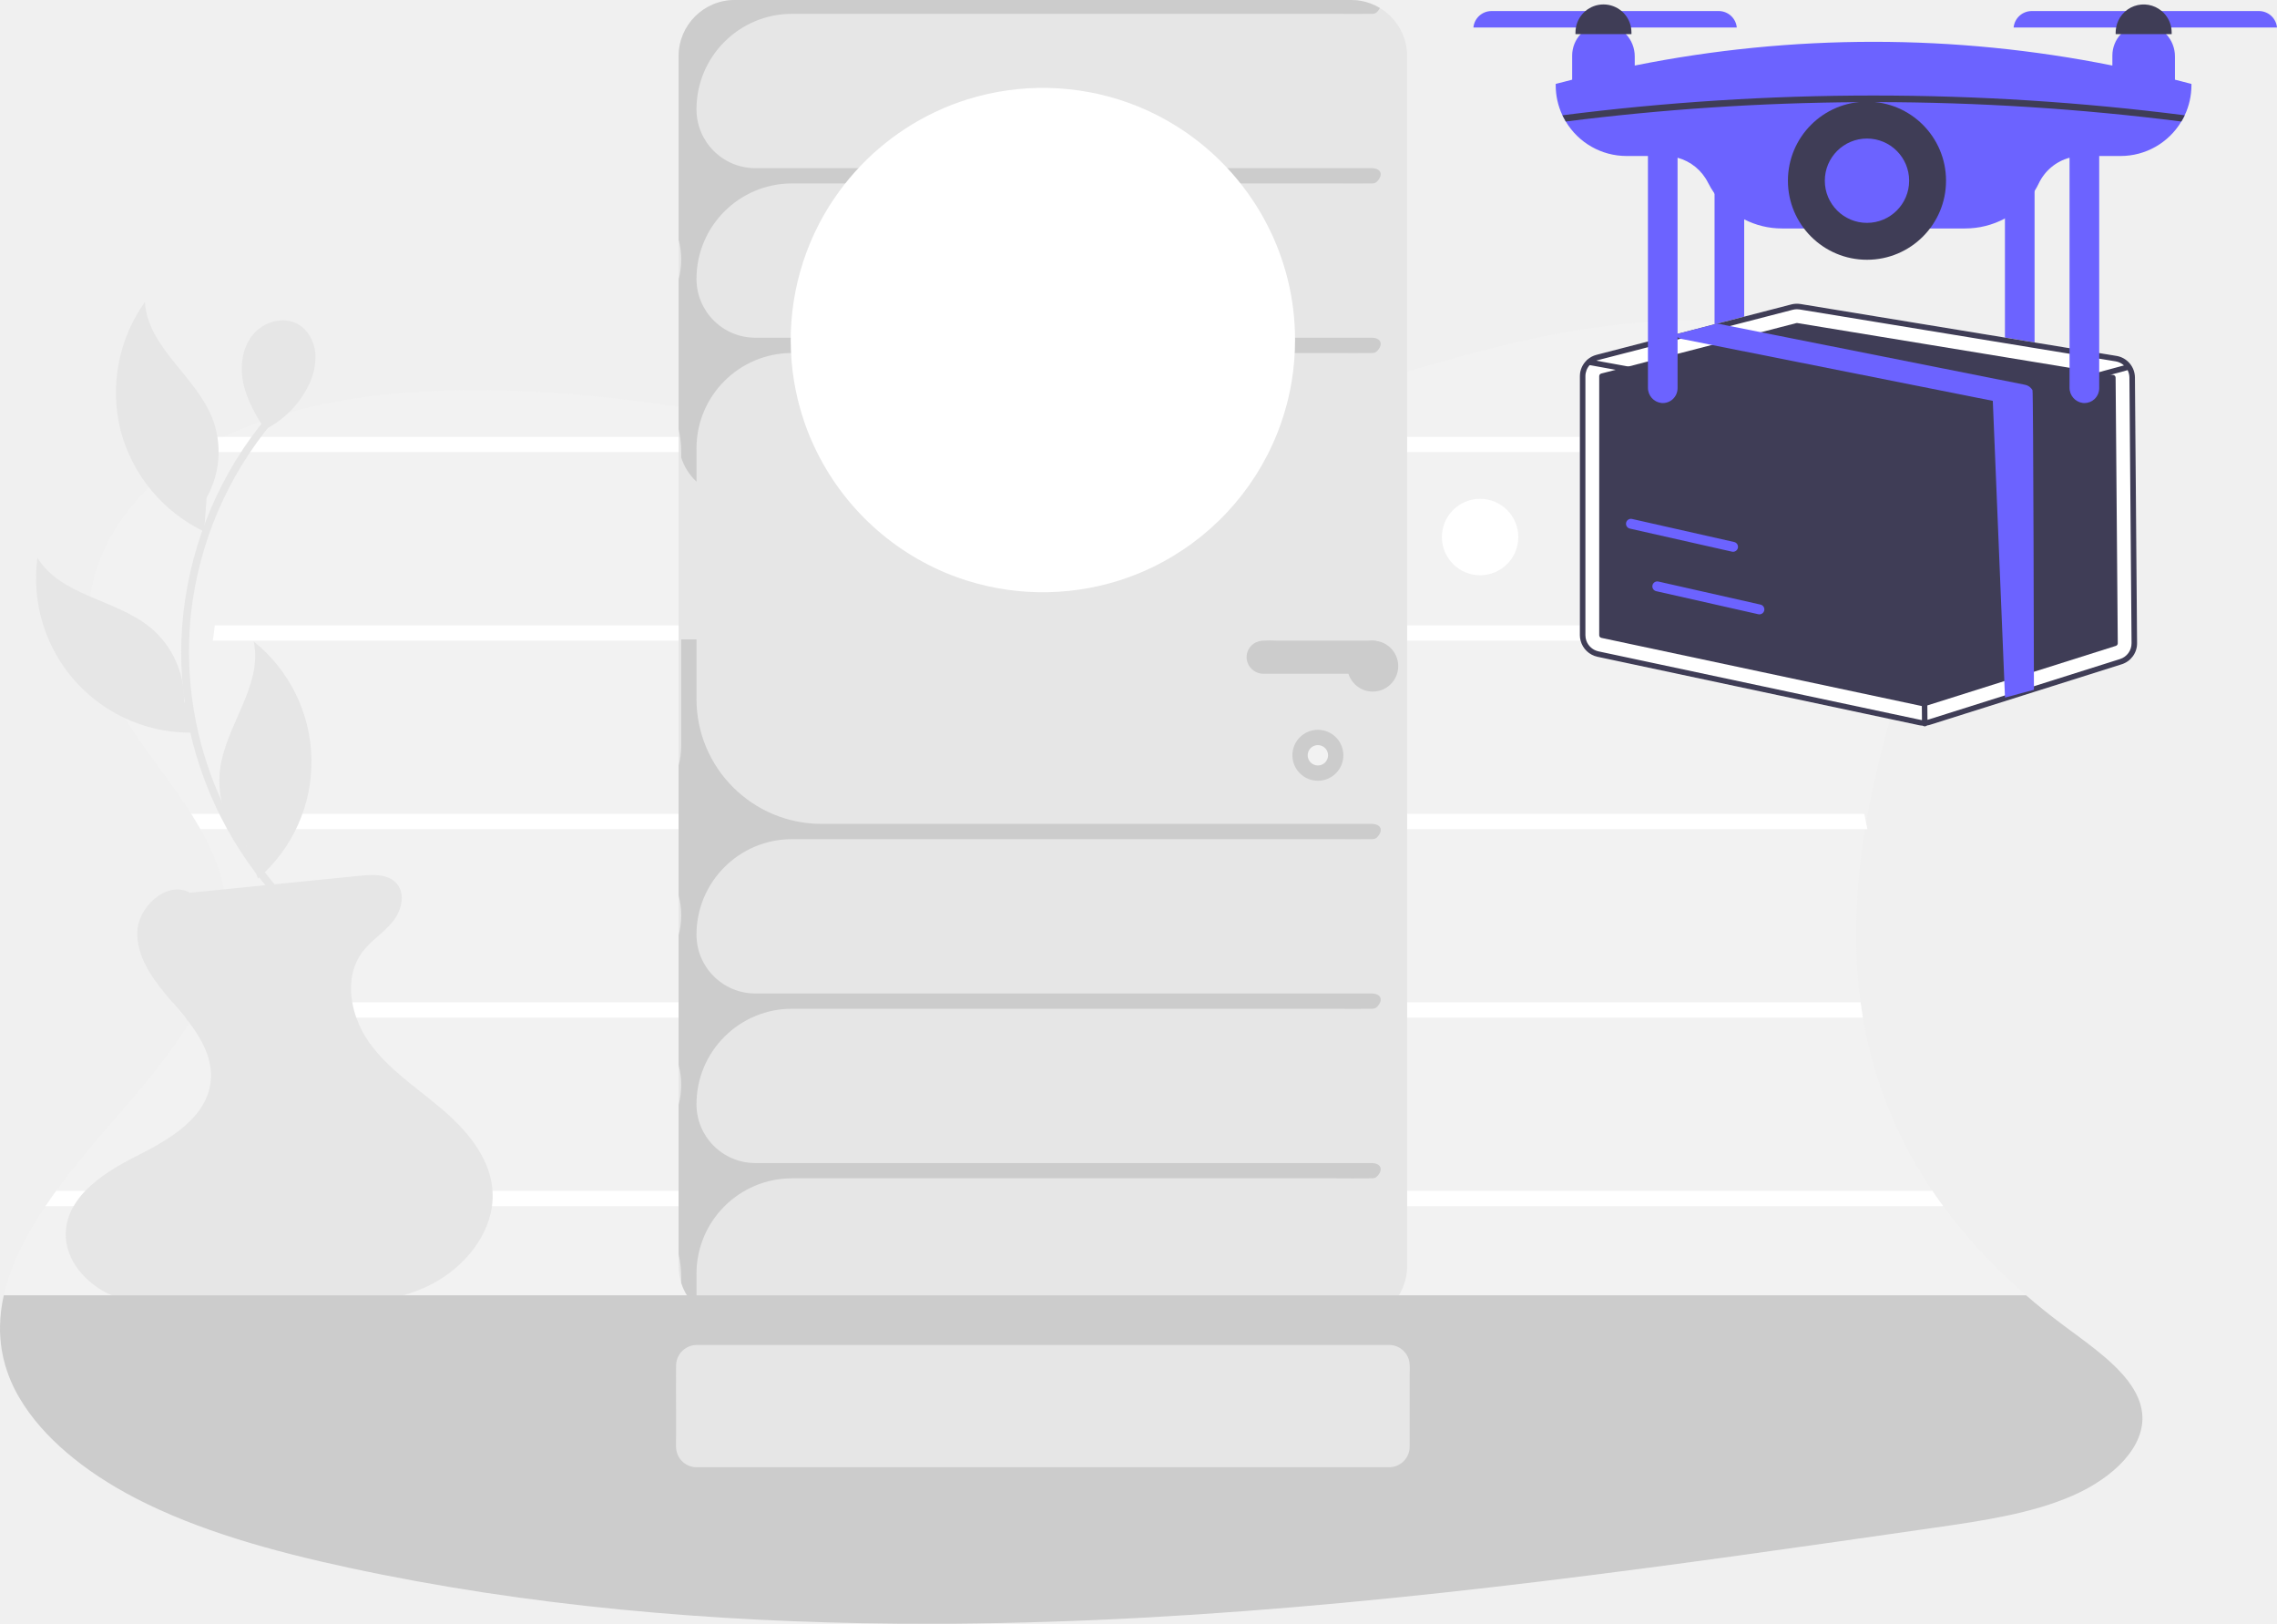
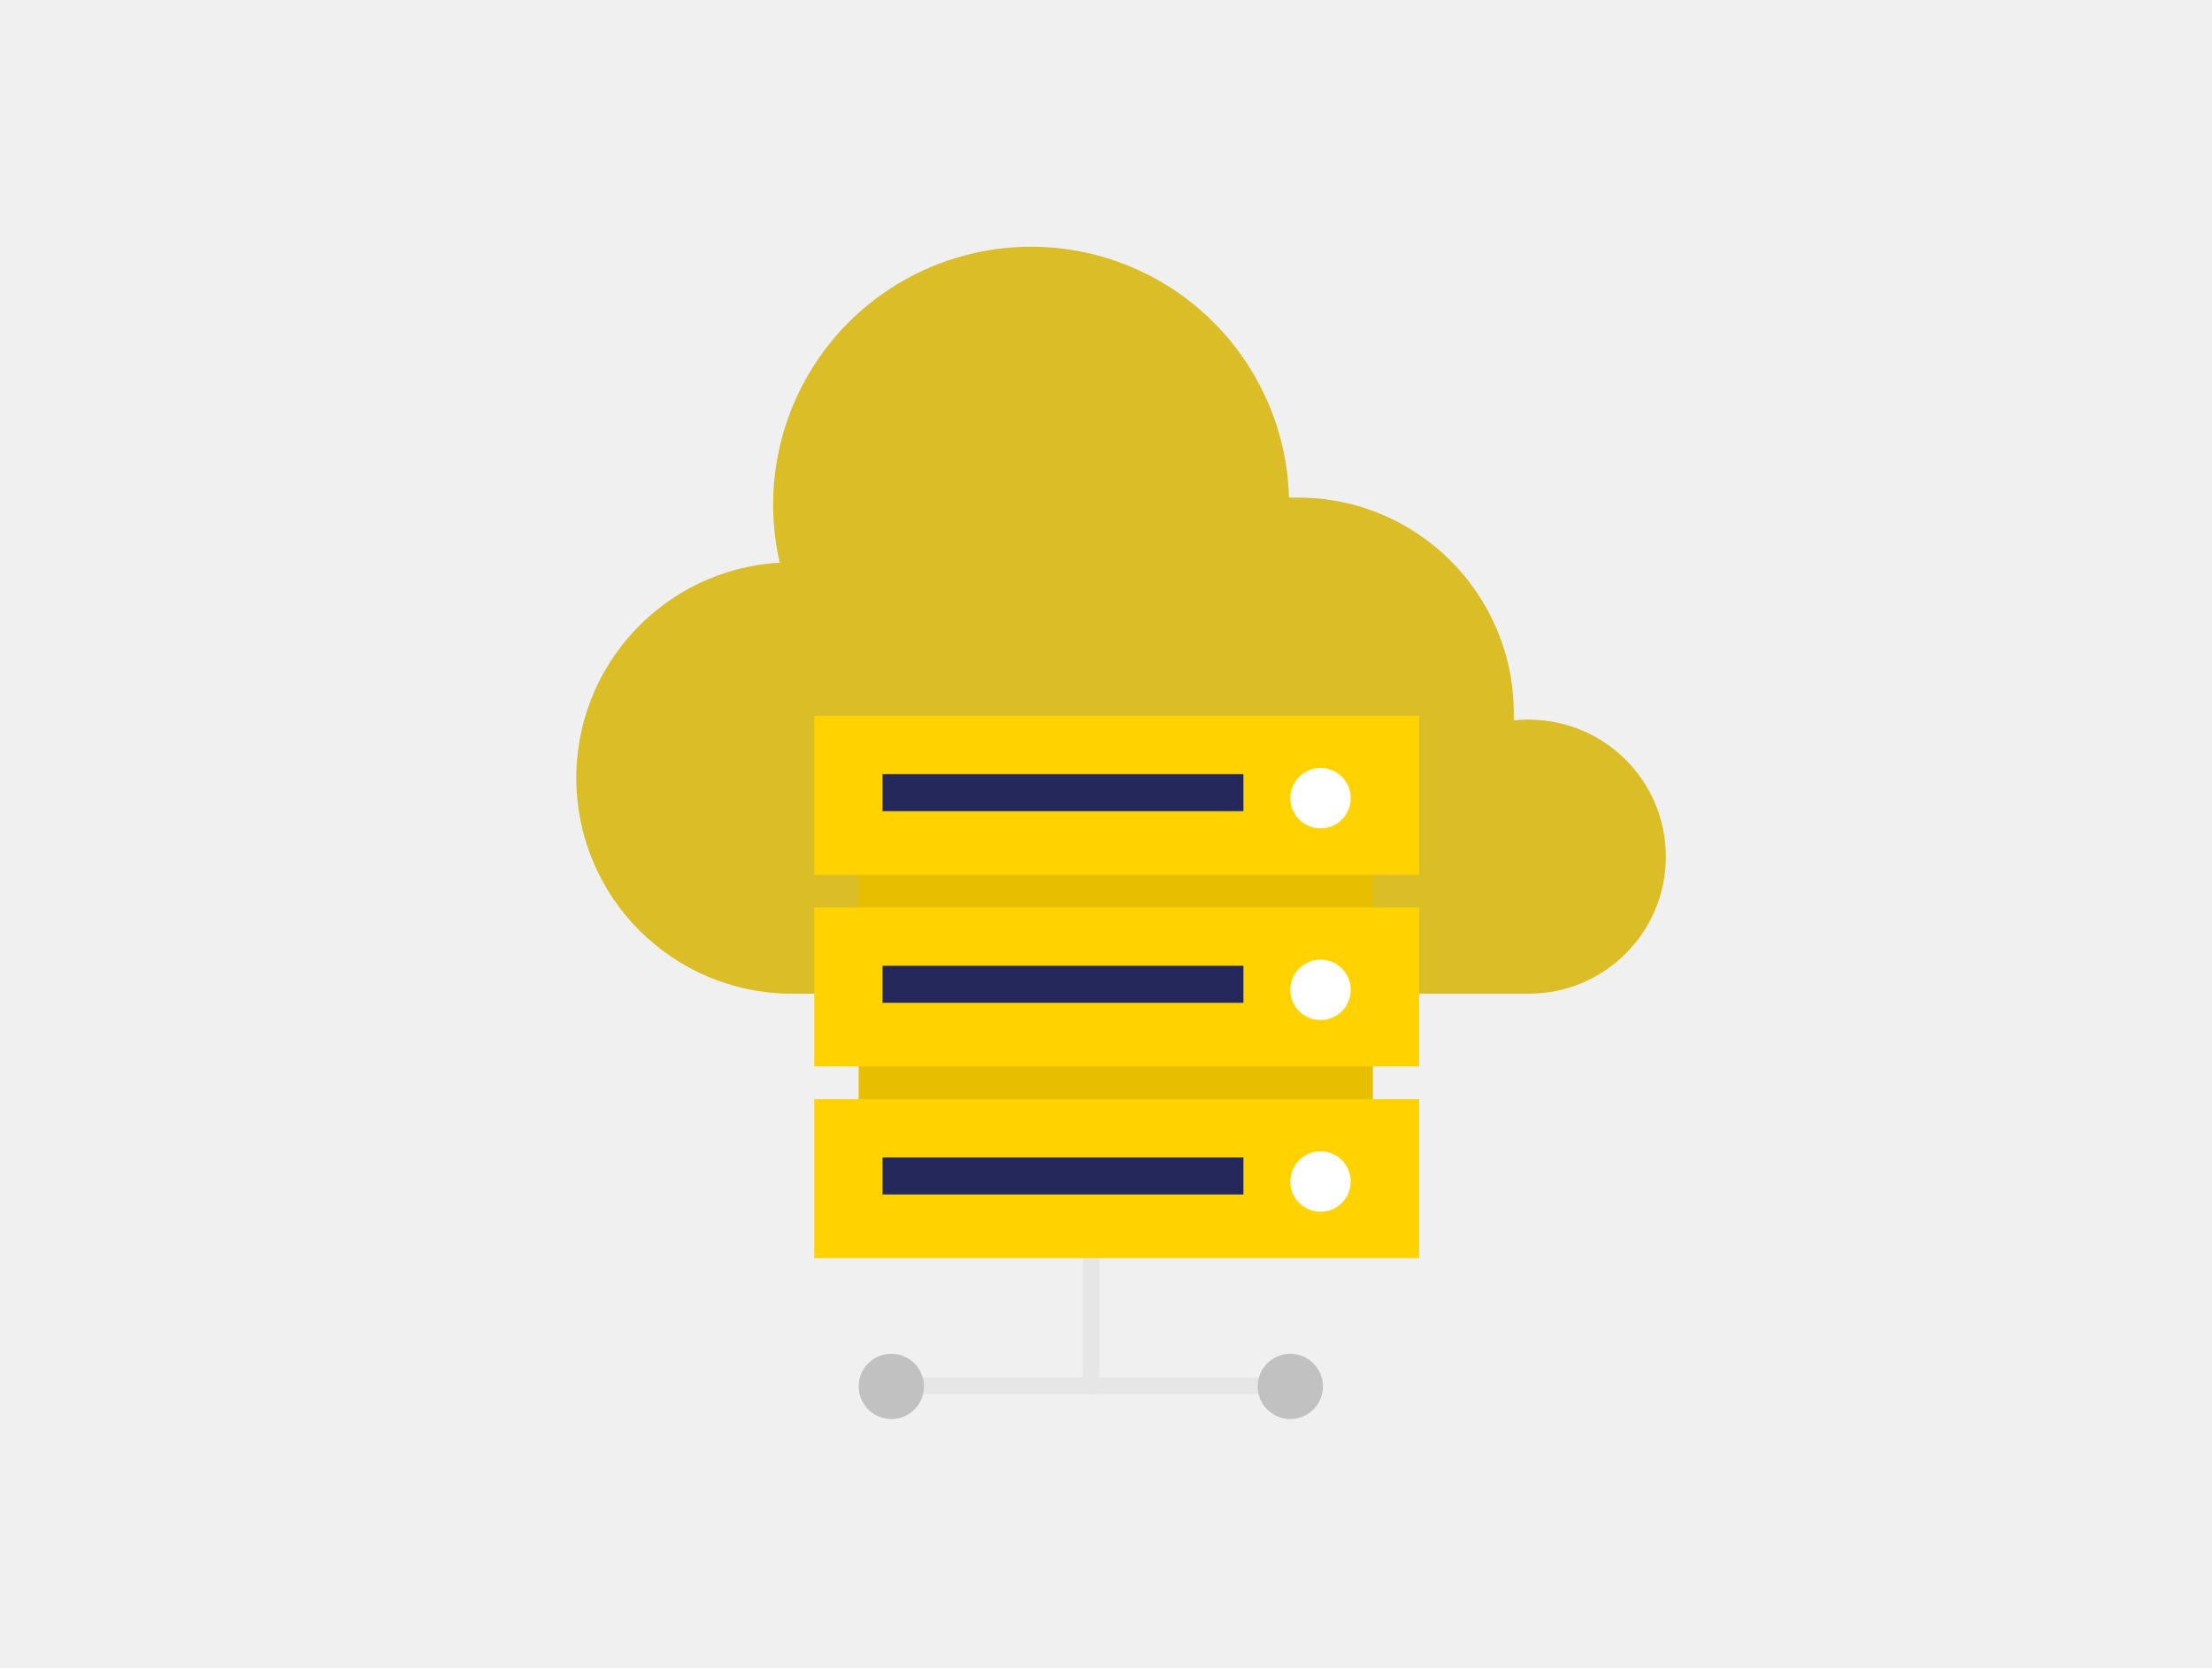
- <svg xmlns="http://www.w3.org/2000/svg" data-name="Layer 1" width="893.917" height="637.46" viewBox="0 0 893.917 637.46">
-   <path d="M968.63,771.32c-16.08,7.03-35.19,9.85-53.84,12.53C811.9,798.68,708.68,813.54,603.9,819.23q-37.335,2.04-74.92,2.37c-1.67.01-3.34.02-5.01.02q-8.07.03-16.15-.03c-73.25-.57-146.27-6.93-216.03-21.98-29.69-6.4-59.07-14.5-83.89-27.41-19.63-10.21-36.29-23.74-45.39-39.34a55.949,55.949,0,0,1-5.55-12.79A51.433,51.433,0,0,1,155.03,708.77c-.09-1.38-.12-2.76-.08-4.13a59.37,59.37,0,0,1,1.47-11.97c2.64-11.85,8.63-23.52,16.24-34.84.04-.05.07-.11.11-.16q1.335-1.995,2.75-3.97c.48-.68.97-1.36,1.46-2.03,6.13-8.44,13.02-16.67,19.91-24.6,5.73-6.6,11.55-13.33,17.07-20.18q1.65-2.055,3.27-4.13a204.726,204.726,0,0,0,12.06-17.05c.42-.68.84-1.36,1.25-2.04q1.8-2.985,3.41-6a85.884,85.884,0,0,0,8.32-21.72c.31-1.37.57-2.75.77-4.13a55.339,55.339,0,0,0,.06-16.9c-.08-.54-.17-1.08-.28-1.61-1.5-8.17-4.86-15.99-9.21-23.64-.88-1.56-1.81-3.11-2.77-4.66-.28-.45-.55-.89-.84-1.34q-.885-1.395-1.8-2.79c-7.72-11.71-16.98-23.16-24.45-34.97a125.051,125.051,0,0,1-6.7-11.83c-.67-1.37-1.31-2.75-1.89-4.13a69.799,69.799,0,0,1-3.27-9.29,56.775,56.775,0,0,1-1.48-22.25v-.01a62.926,62.926,0,0,1,4.02-15.26c.56-1.39,1.16-2.77,1.82-4.13a81.65,81.65,0,0,1,17.2-23.47,101.99,101.99,0,0,1,18.15-13.87c.74-.46,1.5-.9,2.26-1.34q3.225-1.86,6.59-3.52,1.155-.6,2.31-1.14a149.144,149.144,0,0,1,14.28-5.92c.54-.2,1.08-.39,1.63-.57,1.14-.4,2.29-.78,3.44-1.15,2.02-.66,4.07-1.27,6.14-1.85,42.52-12.04,93.85-10.24,140.22-4.11q6.435.855,12.88,1.79c3.36.47,6.72.97,10.09,1.48,13.26,1.99,26.53,4.11,39.82,6.08,10.44,1.55,20.89,3.01,31.35,4.25a481.326,481.326,0,0,0,56.83,3.76c9.74,0,19.49-.39,29.25-1.3q9.81-.915,19.43-2.46a462.192,462.192,0,0,0,51.66-11.61c10.62-2.94,21.13-6.09,31.59-9.23q7.965-2.4,15.98-4.77,7.8-2.31,15.65-4.51c8.87-2.48,17.81-4.81,26.85-6.89a350.271,350.271,0,0,1,44.07-7.44q3.96-.39,7.97-.66,5.79-.39,11.63-.5c4.84-.11,9.69-.07,14.52.14,1.39.05,2.77.12,4.16.2q3.36.21,6.69.51c.27.02.53.05.79.07,4.62.44,9.19,1.03,13.68,1.78a146.238,146.238,0,0,1,35.54,10.32l.03.01q4.095,1.815,7.94,3.93a78.988,78.988,0,0,1,13.26,9.12,66.073,66.073,0,0,1,9.67,10.12c.48.62.94,1.25,1.37,1.88,10.16,14.41,12.14,31.32,1.78,45.53l.41-4.04c-1.18,3.12-2.37,6.25-3.54,9.38-.52,1.37-1.04,2.75-1.55,4.13q-3.585,9.57-7.04,19.23v.04c-.72,1.99-1.42,3.94-2.11,5.94v.04c-2.52,7.17-4.94,14.34-7.22,21.56-.43,1.37-.87,2.75-1.29,4.13q-.78,2.535-1.54,5.07-.78,2.595-1.53,5.21c-.2.69-.39,1.39-.59,2.09-3.25,11.46-6.06,22.95-8.25,34.43-.27,1.38-.52,2.76-.77,4.13-.13.74-.26,1.49-.39,2.23-.14.81-.27,1.62-.4,2.43a256.251,256.251,0,0,0-3.52,42.15c0,1.38.02,2.76.05,4.13a197.179,197.179,0,0,0,1.7,21.72q.405,3,.91,6a173.393,173.393,0,0,0,4.33,19.09c.39,1.38.81,2.76,1.24,4.13a169.761,169.761,0,0,0,13.13,30.74q3.915,7.125,8.59,14.04c.46.68.92,1.36,1.39,2.03q1.38,1.995,2.84,3.97c.04.05.08.11.12.16a214.828,214.828,0,0,0,32.43,34.84q6.675,5.805,13.96,11.26c.31.23.63.47.94.71,1.84,1.36,3.72,2.74,5.59,4.13,9.83,7.3,19.57,15,23.44,24.09a21.042,21.042,0,0,1,1.63,6.05C997.36,751.99,984.71,764.28,968.63,771.32Z" transform="translate(-154.9326 -184.17)" fill="#f2f2f2" />
-   <path d="M884.914,355.673c-.27,2-.52,4-.77,6h-657.09c-.85-2.01-1.74-4.01-2.64-6Z" transform="translate(-154.9326 -184.17)" fill="#fff" />
-   <path d="M879.884,435.673h-641.4c.31-1.99.57-4,.77-6h640.58Q879.834,432.673,879.884,435.673Z" transform="translate(-154.9326 -184.17)" fill="#fff" />
-   <path d="M888.06,509.67H233.61c-.88-1.56-1.81-3.11-2.77-4.66-.28-.45-.55-.89-.84-1.34H886.82q.345,1.785.72,3.57C887.71,508.05,887.89,508.86,888.06,509.67Z" transform="translate(-154.9326 -184.17)" fill="#fff" />
-   <path d="M886.28,583.67H227.71c-1.16-1.45-2.35-2.87-3.54-4.24-.5-.58-1.01-1.17-1.52-1.76H885.37Q885.775,580.67,886.28,583.67Z" transform="translate(-154.9326 -184.17)" fill="#fff" />
-   <path d="M917.8,657.67H172.77q1.335-1.995,2.75-3.97c.48-.68.97-1.36,1.46-2.03H913.57c.46.68.92,1.36,1.39,2.03Q916.34,655.695,917.8,657.67Z" transform="translate(-154.9326 -184.17)" fill="#fff" />
-   <path d="M699.72,189.53a21.34,21.34,0,0,0-2.78-2.04v-.01a2.54,2.54,0,0,0-.28-.16,21.244,21.244,0,0,0-3.52-1.72,21.679,21.679,0,0,0-7.79-1.43h-242a22.026,22.026,0,0,0-22,22v475a21.781,21.781,0,0,0,1.01,6.59c.07.23.15.46.23.68.06.18.12.35.19.52a19.119,19.119,0,0,0,1.17,2.56c.21.39.43.77.66,1.15.21.35.43.68.67,1.01q.165.255.36.51a.209.209,0,0,0,.06.08c.21.29.43.58.67.86.37.45.76.89,1.16,1.3.27.29.55.56.83.82a21.934,21.934,0,0,0,14.99,5.92h242a22.011,22.011,0,0,0,22-22v-475A21.94,21.94,0,0,0,699.72,189.53Z" transform="translate(-154.9326 -184.17)" fill="#e6e6e6" />
-   <path d="M693.85,435.67h-.03c-.68-.02-1.36,0-2.04,0H656.5a52.211,52.211,0,0,0-5.87,0,7.388,7.388,0,0,0-3.49,1.16,6.545,6.545,0,0,0-2.82,5.34,6.629,6.629,0,0,0,6.65,6.5c1,.02,2.01,0,3.01,0h35.57c3.78,0,8.12.48,10.11-3.65A6.573,6.573,0,0,0,693.85,435.67Z" transform="translate(-154.9326 -184.17)" fill="#ccc" />
-   <circle cx="517.381" cy="296.503" r="10" fill="#ccc" />
-   <circle cx="517.381" cy="296.503" r="4" fill="#f2f2f2" />
-   <path d="M439.344,591.163a37.323,37.323,0,0,0-10.98,26.5,23.093,23.093,0,0,0,23.09,23.09h241.82c3.72,0,4.88,2.41,2.37,5.15-.91.99-1.89.83-2.87.85-4.45.08-8.92,0-13.38,0h-213.55a37.482,37.482,0,0,0-37.48,37.49v13.01a21.996,21.996,0,0,1-6-9.49v-2.26a38.933,38.933,0,0,0-1.01-8.83v-58.82a30.614,30.614,0,0,0,1.01-7.83,29.691,29.691,0,0,0-1.01-7.71v-51.03a30.671,30.671,0,0,0,1.01-7.83,29.691,29.691,0,0,0-1.01-7.71v-51.04a30.671,30.671,0,0,0,1.01-7.83v-41.69h6v23.36a49.062,49.062,0,0,0,49.06,49.06h215.87c3.72,0,4.89,2.41,2.37,5.15-.92.99-1.91.84-2.89.85-4.45.08-8.92,0-13.38,0h-213.55a37.488,37.488,0,0,0-37.48,37.49,23.093,23.093,0,0,0,23.09,23.09h241.82c3.72,0,4.88,2.4,2.37,5.15-.91.99-1.89.83-2.87.85-4.45.08-8.92,0-13.38,0h-213.55A37.324,37.324,0,0,0,439.344,591.163Z" transform="translate(-154.9326 -184.17)" fill="#ccc" />
-   <path d="M695.644,321.903c-.91.99-1.89.83-2.87.85-4.45.08-8.92,0-13.38,0h-213.55a37.482,37.482,0,0,0-37.48,37.49v13.01a21.996,21.996,0,0,1-6-9.49v-2.26a38.933,38.933,0,0,0-1.01-8.83v-58.82a30.614,30.614,0,0,0,1.01-7.83,29.691,29.691,0,0,0-1.01-7.71v-72.14a22.026,22.026,0,0,1,22-22h242a21.679,21.679,0,0,1,7.79,1.43,21.239,21.239,0,0,1,3.52,1.72,5.661,5.661,0,0,1-1,1.43c-.92.99-1.91.84-2.89.85-4.45.08-8.92,0-13.38,0h-213.55a37.488,37.488,0,0,0-37.48,37.49,23.093,23.093,0,0,0,23.09,23.09h241.82c3.72,0,4.88,2.4,2.37,5.15-.91.99-1.89.83-2.87.85-4.45.08-8.92,0-13.38,0h-213.55a37.488,37.488,0,0,0-37.48,37.48,23.093,23.093,0,0,0,23.09,23.09h241.82C696.994,316.753,698.154,319.163,695.644,321.903Z" transform="translate(-154.9326 -184.17)" fill="#ccc" />
-   <circle cx="581.067" cy="210.83" r="15" fill="#fff" />
-   <path d="M348.07,657.67c-1.87,13.8-13.06,25.94-26.12,31.83a65.023,65.023,0,0,1-8.65,3.17c-12.97,3.79-26.99,3.95-40.63,4.03q-20.67.135-41.34.26c-10.87.07-22.09.07-32.13-4.1-.15-.06-.3-.12-.44-.19-9.85-4.26-18.26-13.61-18.02-24.32a21.999,21.999,0,0,1,3.1-10.68,31.394,31.394,0,0,1,4.58-6c5.47-5.67,13.05-10.11,20.15-13.68,12.92-6.49,27.7-15.11,29.1-29.5.81-8.3-3.23-15.95-8.38-22.78-.51-.69-1.04-1.37-1.58-2.04-1.16-1.45-2.35-2.87-3.54-4.24-.5-.58-1.01-1.17-1.52-1.76-6.75-7.82-13.58-16.41-13.84-26.63-.27-10.69,11.67-21.45,20.71-16.4q6.645-.66,13.3-1.33,8.16-.81,16.3-1.63c1.21-.11,2.41-.23,3.61-.36q16.935-1.68,33.85-3.38c5.02-.5,10.91-.68,14.17,3.17,3.55,4.21,1.71,10.85-1.8,15.09-3.51,4.24-8.38,7.23-11.69,11.62-4.26,5.66-5.26,12.82-4.03,19.85a36.086,36.086,0,0,0,1.58,6,40.189,40.189,0,0,0,5.08,9.78c7.4,10.38,18.36,17.53,28.1,25.75,9.74,8.23,18.86,18.68,20.2,31.35.04.37.07.75.09,1.12A29.276,29.276,0,0,1,348.07,657.67Z" transform="translate(-154.9326 -184.17)" fill="#e6e6e6" />
-   <path d="M268.887,542.371A143.157,143.157,0,0,1,244.041,509.484a146.015,146.015,0,0,1-14.551-38.37,140.26,140.26,0,0,1-3.009-41.511,145.35,145.35,0,0,1,30.109-77.831q1.596-2.048,3.269-4.033c1.243-1.48,3.356.652,2.121,2.121a142.003,142.003,0,0,0-32.048,74.99,141.213,141.213,0,0,0,41.076,115.399c1.377,1.358-.745,3.479-2.121,2.121Z" transform="translate(-154.9326 -184.17)" fill="#e6e6e6" />
-   <path d="M255.381,354.319a36.356,36.356,0,0,0,3.563-1.554c.059.09.116.182.174.272Z" transform="translate(-154.9326 -184.17)" fill="#e6e6e6" />
-   <path d="M254.059,315.732c4.194-5.255,12.211-7.611,18.011-4.211,3.889,2.28,6.217,6.711,6.658,11.198a24.518,24.518,0,0,1-2.812,13.05,37.9,37.9,0,0,1-16.972,16.995c-3.601-5.554-6.979-11.395-8.417-17.853C249.067,328.349,249.866,320.986,254.059,315.732Z" transform="translate(-154.9326 -184.17)" fill="#e6e6e6" />
-   <path d="M202.29,353.231a61.394,61.394,0,0,1,9.53-50.514c1.06,17.593,19.495,28.797,26.245,45.078A36.638,36.638,0,0,1,236.07,379.489l-1.014,13.351A61.394,61.394,0,0,1,202.29,353.231Z" transform="translate(-154.9326 -184.17)" fill="#e6e6e6" />
-   <path d="M169.635,403.157c9.22,15.022,30.759,16.224,44.38,27.409a36.638,36.638,0,0,1,13.164,28.9l5.392,12.255a60.497,60.497,0,0,1-62.937-68.564Z" transform="translate(-154.9326 -184.17)" fill="#e6e6e6" />
-   <path d="M254.542,436.009a60.497,60.497,0,0,1,1.66,93.055L251.662,516.469a36.638,36.638,0,0,1-10.382-30.012C243.44,468.965,258.216,453.248,254.542,436.009Z" transform="translate(-154.9326 -184.17)" fill="#e6e6e6" />
-   <path d="M663.354,317.673a99.275,99.275,0,0,1-1.29,16q-.54,3.345-1.31,6.61c-.19.8-.38,1.6-.59,2.39-.66,2.55-1.43,5.07-2.29,7.53a99.045,99.045,0,0,1-46.72,54.71c-1.41.77-2.85,1.5-4.3,2.19q-2.76,1.32-5.61,2.46-1.68.675-3.39,1.29a99.442,99.442,0,0,1-63,1.35c-1.01-.31-2-.64-2.99-.99q-3.06-1.05-6.01-2.3c-1.32-.56-2.62-1.14-3.9-1.76a99.269,99.269,0,0,1-51.13-56.95c-.85-2.47-1.62-4.98-2.28-7.53-.21-.79-.4-1.59-.59-2.39q-.765-3.27-1.31-6.61a99.325,99.325,0,0,1,9.85-61.66c.06-.11.12-.23.18-.34a97.917,97.917,0,0,1,5.36-9l.39-.57a99.271,99.271,0,0,1,39.53-33.92c1.29-.61,2.59-1.2,3.9-1.75,1.91-.8,3.84-1.55,5.81-2.23,1.05-.37,2.12-.72,3.19-1.06a99.442,99.442,0,0,1,63,1.35c1.21.43,2.41.89,3.6,1.37q2.745,1.11,5.4,2.38,2.175,1.035,4.3,2.18a99.023,99.023,0,0,1,35.13,31.68l.39.57a97.917,97.917,0,0,1,5.36,9c.06.11.12.23.18.34A98.494,98.494,0,0,1,663.354,317.673Z" transform="translate(-154.9326 -184.17)" fill="#fff" />
-   <path d="M968.63,771.32c-16.08,7.03-35.19,9.85-53.84,12.53C811.9,798.68,708.68,813.54,603.9,819.23q-37.335,2.04-74.92,2.37c-1.67.01-3.34.02-5.01.02q-8.07.03-16.15-.03c-73.25-.57-146.27-6.93-216.03-21.98-29.69-6.4-59.07-14.5-83.89-27.41-19.63-10.21-36.29-23.74-45.39-39.34a55.949,55.949,0,0,1-5.55-12.79A51.433,51.433,0,0,1,155.03,708.77c-.09-1.38-.12-2.76-.08-4.13a59.37,59.37,0,0,1,1.47-11.97H950.35q6.675,5.805,13.96,11.26c.31.23.63.47.94.71,1.84,1.36,3.72,2.74,5.59,4.13,9.83,7.3,19.57,15,23.44,24.09a21.042,21.042,0,0,1,1.63,6.05C997.36,751.99,984.71,764.28,968.63,771.32Z" transform="translate(-154.9326 -184.17)" fill="#ccc" />
-   <path d="M708.35,724.61c0-1.62.09-3.26-.01-4.88a8.071,8.071,0,0,0-7.96-7.56c-1.02-.02-2.04,0-3.06,0H428.89a8.175,8.175,0,0,0-8.54,8.21c-.05,5.83,0,11.66,0,17.49v10.16c0,1.64-.11,3.34.05,4.98a8.044,8.044,0,0,0,7.94,7.16c.32.01.65,0,.97,0h271.1a8.076,8.076,0,0,0,7.94-8.15c.02-2.08,0-4.17,0-6.26Z" transform="translate(-154.9326 -184.17)" fill="#e6e6e6" />
-   <circle cx="538.921" cy="261.503" r="10" fill="#ccc" />
-   <path d="M942.04,240.308v90.276a5.985,5.985,0,0,0,5.25,6.013c.194.013.388.026.582.026a5.779,5.779,0,0,0,3.905-1.513,5.865,5.865,0,0,0,1.901-4.306v-91.168Z" transform="translate(-154.9326 -184.17)" fill="#6c63ff" />
-   <path d="M828.04,240.308v90.276a5.985,5.985,0,0,0,5.25,6.013c.194.013.388.026.582.026a5.779,5.779,0,0,0,3.905-1.513,5.865,5.865,0,0,0,1.901-4.306v-91.168Z" transform="translate(-154.9326 -184.17)" fill="#6c63ff" />
-   <path d="M993.08,332.37a8.65,8.65,0,0,0-7.27-8.49l-6.76-1.11-11.64-1.91-13.73-2.25-11.64-1.92-80.27-13.18a8.765,8.765,0,0,0-3.57.16l-18.52,4.8-7.48,1.93-3.05.79h-.01l-.01.01-1.09.28-11.03,2.85-3.49.9-1.07.27-10.56,2.73-20.23,5.24a8.599,8.599,0,0,0-3.63,1.96v.02a8.567,8.567,0,0,0-2.86,6.41V433.53a8.057,8.057,0,0,0,.28,2.14,8.73,8.73,0,0,0,6.59,6.33l114.91,24.45,11.43,2.43a7.284,7.284,0,0,0,1.47.17,1.939,1.939,0,0,0,.34.02,8.892,8.892,0,0,0,1.15-.08l.01-.01a7.379,7.379,0,0,0,1.45-.32l40.88-12.91,34.18-10.79a8.623,8.623,0,0,0,6.06-8.33Z" transform="translate(-154.9326 -184.17)" fill="#fff" />
-   <path d="M985.49,332.42a1.063,1.063,0,0,0-.91-1.05l-.85-.14-4.68-.77-.46-.08h-.01l-.02-.01-11.15-1.82-13.73-2.26-11.64-1.91-81.5-13.39c-.06,0-.11-.01-.18-.01a.747.747,0,0,0-.26.04l-6.74,1.74-7.11,1.84-6.57,1.7-11.64,3.01-1.07.28h-.01l-13.44,3.48-11.63,3-7.67,1.99-4.99,1.29-.02.01-5.65,1.45a1.064,1.064,0,0,0-.8,1.05V433.53a1.078,1.078,0,0,0,.85,1.05l5.12,1.09,110.34,23.48,10.34,2.2h.01l.54.11a1.025,1.025,0,0,0,.55-.02l1.07-.34,30.21-9.54h.01l11.61-3.66,32.17-10.17a1.074,1.074,0,0,0,.76-1.03Z" transform="translate(-154.9326 -184.17)" fill="#3f3d56" />
-   <path d="M993.08,332.37a8.65,8.65,0,0,0-7.27-8.49l-6.76-1.11-11.64-1.91-13.73-2.25-11.64-1.92-80.27-13.18a8.765,8.765,0,0,0-3.57.16l-18.52,4.8-7.48,1.93-3.05.79h-.01l-.01.01-1.09.28-11.03,2.85-3.49.9-1.07.27-10.56,2.73-20.23,5.24a8.599,8.599,0,0,0-3.63,1.96v.02a8.567,8.567,0,0,0-2.86,6.41V433.53a8.057,8.057,0,0,0,.28,2.14,8.73,8.73,0,0,0,6.59,6.33l114.91,24.45,11.43,2.43a7.284,7.284,0,0,0,1.47.17,1.939,1.939,0,0,0,.34.02,8.892,8.892,0,0,0,1.15-.08l.01-.01a7.379,7.379,0,0,0,1.45-.32l40.88-12.91,34.18-10.79a8.623,8.623,0,0,0,6.06-8.33ZM987.21,442.9,953.42,453.57,942.03,457.17l-29.89,9.44c-.17.05-.34.09-.5.13a7.195,7.195,0,0,1-2.17.13h-.01c-.2-.03-.41-.07-.62-.11l-11.3-2.4L782.48,439.88a6.543,6.543,0,0,1-4.78-4.21,6.673,6.673,0,0,1-.36-2.14V331.86a6.502,6.502,0,0,1,1.67-4.36h.01v-.01a6.465,6.465,0,0,1,2.58-1.73,4.219,4.219,0,0,1,.6-.2l19.69-5.08,11.63-3.01,1.22-.33h.03l13.27-3.42,5.99-1.55,4.86-1.26.79-.2,19.05-4.93a6.571,6.571,0,0,1,1.63-.21,7.566,7.566,0,0,1,1.06.08l80.62,13.24,11.64,1.91,13.73,2.25,11.64,1.92,6.41,1.05a6.4,6.4,0,0,1,3.31,1.6h.02a6.553,6.553,0,0,1,2.12,4.76l.84,104.27A6.466,6.466,0,0,1,987.21,442.9Z" transform="translate(-154.9326 -184.17)" fill="#3f3d56" />
-   <path d="M990.187,329.438a.941.941,0,0,1-.274.123l-36.487,9.864L942.067,342.493l-32.306,8.73a1.254,1.254,0,0,1-.282.036,1.769,1.769,0,0,1-.195-.014L779.021,327.495l-.433-.079a1.086,1.086,0,0,1,.39-2.137l2.621.477,127.838,23.309,27.844-7.524,15.575-4.21,35.924-9.712.57-.152a1.088,1.088,0,0,1,1.264.592.845.845,0,0,1,.065.173A1.086,1.086,0,0,1,990.187,329.438Z" transform="translate(-154.9326 -184.17)" fill="#3f3d56" />
-   <path d="M910.563,469.32a1.083,1.083,0,0,1-1.083-1.073l-1.083-118.061a1.083,1.083,0,0,1,1.073-1.093h.01a1.083,1.083,0,0,1,1.083,1.073l1.083,118.061a1.083,1.083,0,0,1-1.073,1.093Z" transform="translate(-154.9326 -184.17)" fill="#3f3d56" />
-   <path d="M953.425,454.957l-11.358,3.069-4.787-116.486L815.125,317.235a2.808,2.808,0,0,1-.354-.087,4.306,4.306,0,0,1-2.325-1.639l16.68-4.318,4.903.975,115.909,23.056a4.309,4.309,0,0,1,2.917,2.108C953.216,337.958,953.418,454.207,953.425,454.957Z" transform="translate(-154.9326 -184.17)" fill="#6c63ff" />
-   <path d="M1014.78,216.99c-1.99-.53-4-1.04-5.99-1.54v-9.08a12.784,12.784,0,0,0-3.45-8.8,12.032,12.032,0,0,0-3.42-2.59,8.05,8.05,0,0,0-.89-.41,11.493,11.493,0,0,0-3.71-.86,12.149,12.149,0,0,0-4.05.4,12.694,12.694,0,0,0-2.29.87,12.541,12.541,0,0,0-2.88,2.03c-.19.18-.37.36-.56.56a12.297,12.297,0,0,0-3.32,8.4v3.93a476.478,476.478,0,0,0-187.51,0v-3.53a12.784,12.784,0,0,0-3.45-8.8,11.988,11.988,0,0,0-3.41-2.59,9.171,9.171,0,0,0-.9-.41,11.493,11.493,0,0,0-3.71-.86,12.175,12.175,0,0,0-4.05.4,12.599,12.599,0,0,0-2.28.87,12.384,12.384,0,0,0-2.89,2.03c-.19.18-.37.36-.55.56a12.307,12.307,0,0,0-3.33,8.4v9.48c-1.99.5-3.99,1.01-5.98,1.54l-.48.13v.49a27.721,27.721,0,0,0,2.63,11.82l1.32,2.44a27.786,27.786,0,0,0,23.85,13.54h8.41v90.95a5.977,5.977,0,0,0,5.25,6.01,5.786,5.786,0,0,0,4.48-1.48,5.846,5.846,0,0,0,1.9-4.31V246.09A18.916,18.916,0,0,1,825.47,255.87a34.168,34.168,0,0,0,2.57,4.3,32.374,32.374,0,0,0,26.53,13.69h71.8a33.124,33.124,0,0,0,15.67-3.92,30.854,30.854,0,0,0,11.64-10.78,29.27,29.27,0,0,0,1.63-2.96,18.759,18.759,0,0,1,12.1-10.11v90.27a5.977,5.977,0,0,0,5.25,6.01,5.631,5.631,0,0,0,.58.03,5.806,5.806,0,0,0,3.91-1.51,5.884,5.884,0,0,0,1.9-4.31V245.41h8.4a27.773,27.773,0,0,0,23.85-13.54,27.271,27.271,0,0,0,1.32-2.44,27.728,27.728,0,0,0,2.64-11.82v-.49Z" transform="translate(-154.9326 -184.17)" fill="#6c63ff" />
-   <circle cx="732.948" cy="70.942" r="31.036" fill="#3f3d56" />
-   <circle cx="732.948" cy="70.942" r="16.552" fill="#6c63ff" />
-   <path d="M1041.77,188.51h-40.74v6.47H1048.85A7.127,7.127,0,0,0,1041.77,188.51Z" transform="translate(-154.9326 -184.17)" fill="#6c63ff" />
-   <path d="M952.54,188.51a7.144,7.144,0,0,0-7.09,6.47h47.82v-6.47Z" transform="translate(-154.9326 -184.17)" fill="#6c63ff" />
-   <path d="M1007.33,194.98a11.11,11.11,0,0,0-3.74-6.47,10.972,10.972,0,0,0-17.89,6.47,10.293,10.293,0,0,0-.19,1.94v.65h21.99v-.65A12.387,12.387,0,0,0,1007.33,194.98Z" transform="translate(-154.9326 -184.17)" fill="#3f3d56" />
-   <path d="M829.69,188.51H788.95v6.47h47.82A7.127,7.127,0,0,0,829.69,188.51Z" transform="translate(-154.9326 -184.17)" fill="#6c63ff" />
-   <path d="M740.46,188.51a7.144,7.144,0,0,0-7.09,6.47h47.82v-6.47Z" transform="translate(-154.9326 -184.17)" fill="#6c63ff" />
-   <path d="M795.25,194.98a10.983,10.983,0,0,0-21.63,0,10.294,10.294,0,0,0-.18,1.94v.65h21.98v-.65A12.386,12.386,0,0,0,795.25,194.98Z" transform="translate(-154.9326 -184.17)" fill="#3f3d56" />
-   <path d="M768.315,229.43a965.421,965.421,0,0,1,244.304,0,27.709,27.709,0,0,1-1.319,2.444,960.591,960.591,0,0,0-120.031-7.617H891.243c-2.289,0-4.591,0-6.88.026h-.039A958.682,958.682,0,0,0,769.634,231.874Z" transform="translate(-154.9326 -184.17)" fill="#3f3d56" />
-   <path d="M845.651,425.353a1.956,1.956,0,0,1-.428-.048l-40.088-9.052a1.94,1.94,0,0,1,.854-3.785l40.088,9.052a1.94,1.94,0,0,1-.426,3.833Z" transform="translate(-154.9326 -184.17)" fill="#6c63ff" />
-   <path d="M835.305,400.783a1.956,1.956,0,0,1-.428-.048l-40.088-9.052a1.94,1.94,0,0,1,.854-3.785l40.088,9.052a1.94,1.94,0,0,1-.426,3.833Z" transform="translate(-154.9326 -184.17)" fill="#6c63ff" />
+ <svg xmlns="http://www.w3.org/2000/svg" id="Layer_1" data-name="Layer 1" viewBox="0 0 400 300" width="406" height="306" class="illustration styles_illustrationTablet__1DWOa">
+   <polygon points="198.79 251.33 159.59 251.33 159.59 248.33 195.79 248.33 195.79 195.01 198.79 195.01 198.79 251.33" fill="#e6e6e6" />
+   <path d="M276.48,129.37c-.93,0-1.84.06-2.74.15,0-.43,0-.86,0-1.29a39,39,0,0,0-39-39c-.55,0-1.1,0-1.65,0A46.65,46.65,0,1,0,141,101a39,39,0,0,0,1.47,77.93h134a24.77,24.77,0,0,0,0-49.54Z" fill="#dabd27" />
+   <rect x="155.27" y="153.28" width="92.99" height="58.61" fill="#ffd200" />
+   <rect x="155.27" y="153.28" width="92.99" height="58.61" opacity="0.09" />
+   <rect x="147.25" y="128.68" width="109.38" height="28.75" fill="#ffd200" />
+   <rect x="159.59" y="139.24" width="65.26" height="6.69" fill="#24285b" />
+   <circle cx="238.79" cy="143.58" r="5.46" fill="#fff" />
+   <rect x="147.25" y="163.34" width="109.38" height="28.75" fill="#ffd200" />
+   <rect x="159.59" y="173.89" width="65.26" height="6.69" fill="#24285b" />
+   <circle cx="238.79" cy="178.24" r="5.46" fill="#fff" />
+   <rect x="147.25" y="198" width="109.38" height="28.75" fill="#ffd200" />
+   <rect x="159.59" y="208.55" width="65.26" height="6.69" fill="#24285b" />
+   <circle cx="238.79" cy="212.9" r="5.46" fill="#fff" />
+   <rect x="197.29" y="248.33" width="36.04" height="3" fill="#e6e6e6" />
+   <circle cx="161.18" cy="249.95" r="5.9" fill="#c1c1c1" />
+   <circle cx="233.33" cy="249.95" r="5.9" fill="#c1c1c1" />
</svg>
